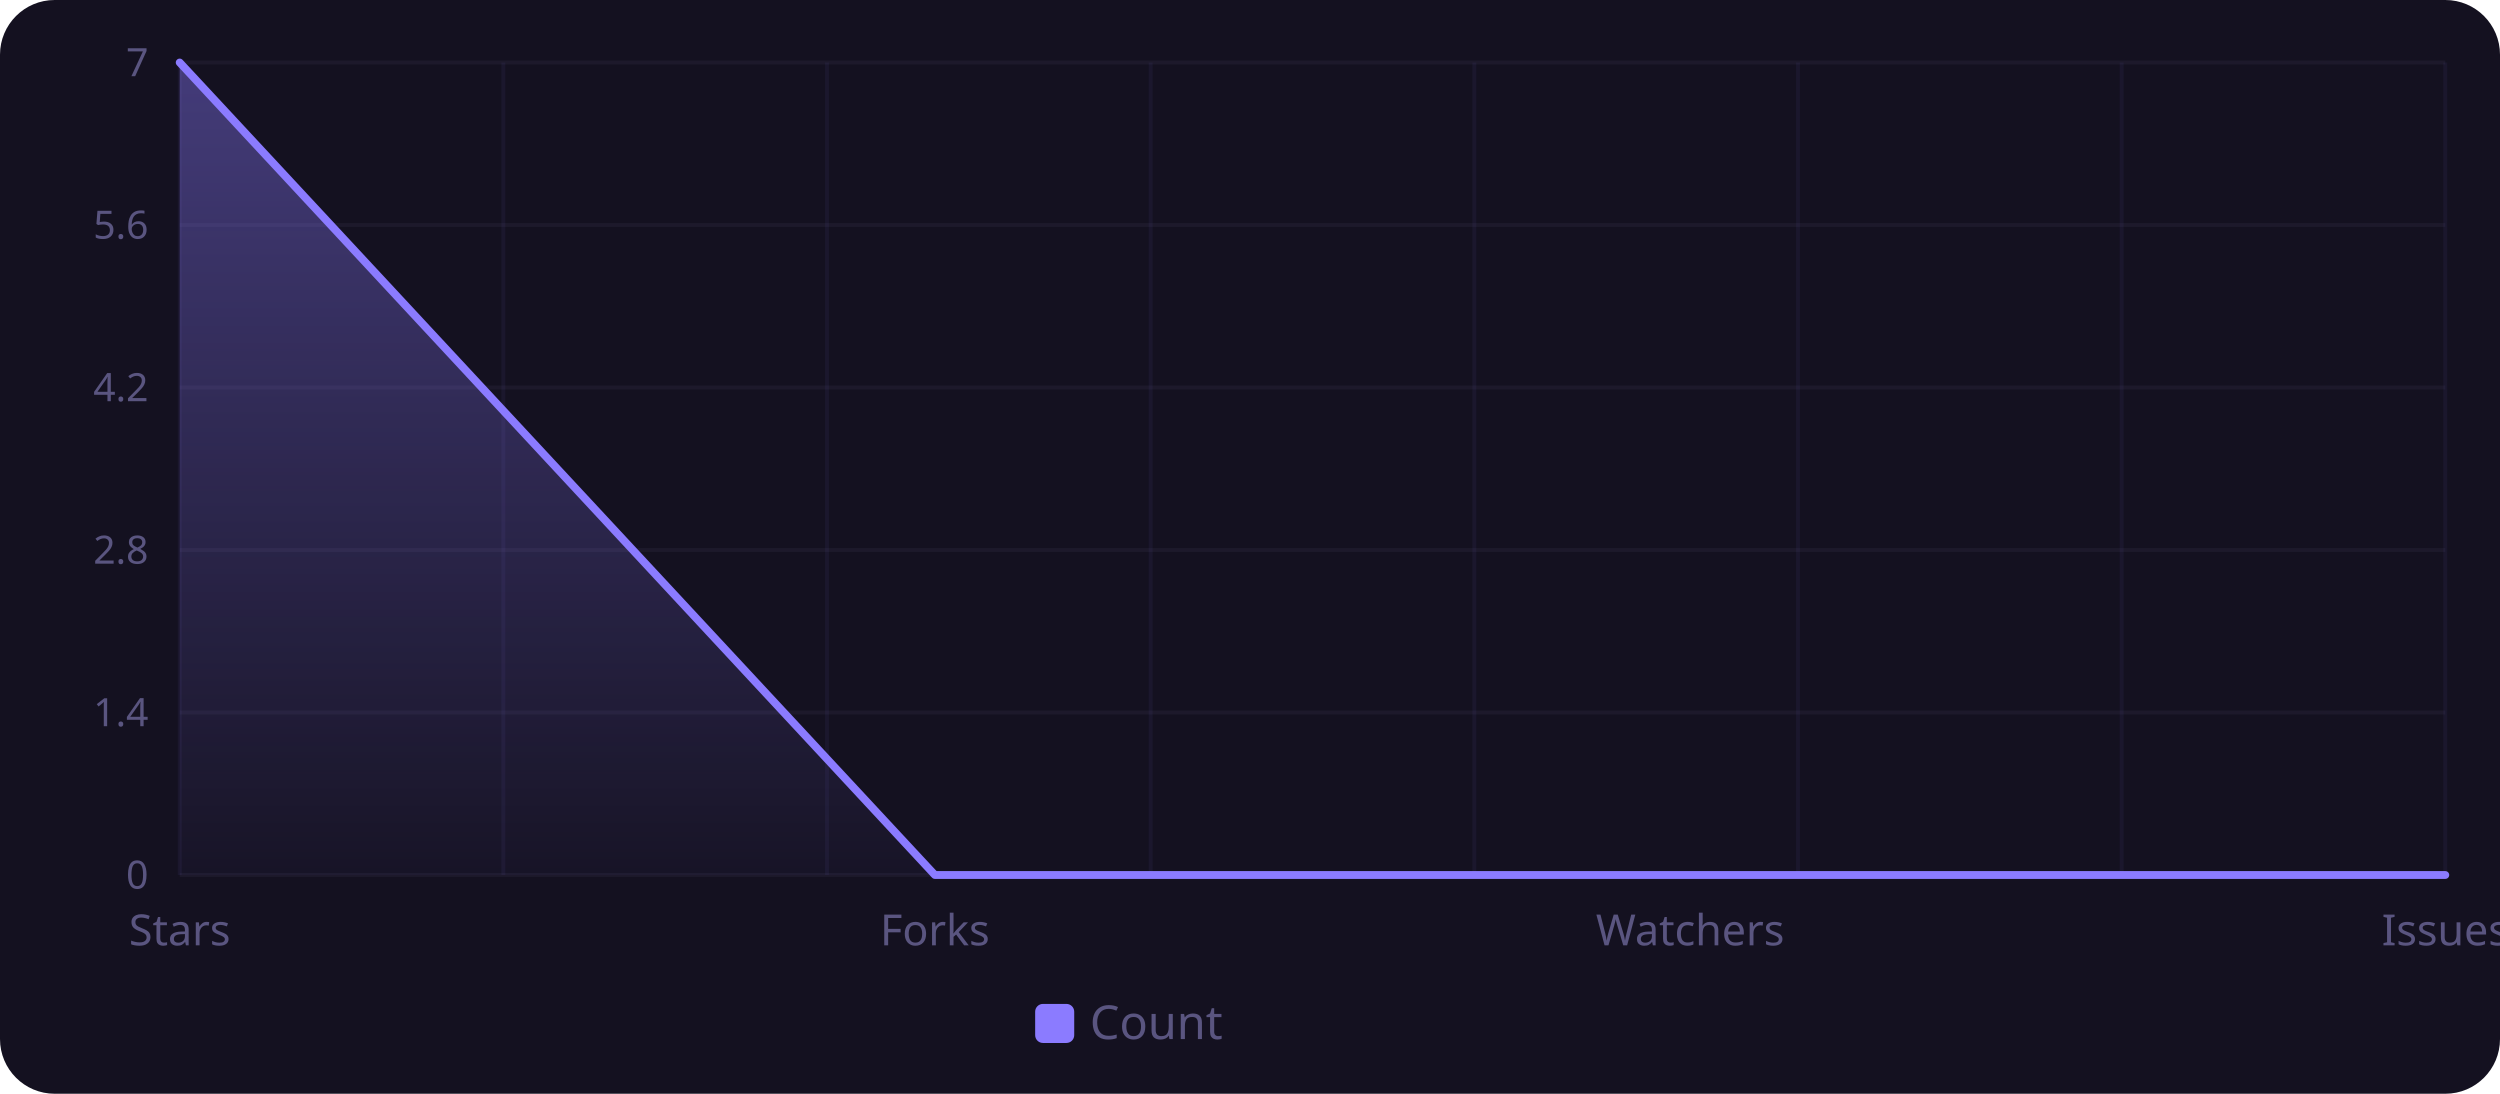
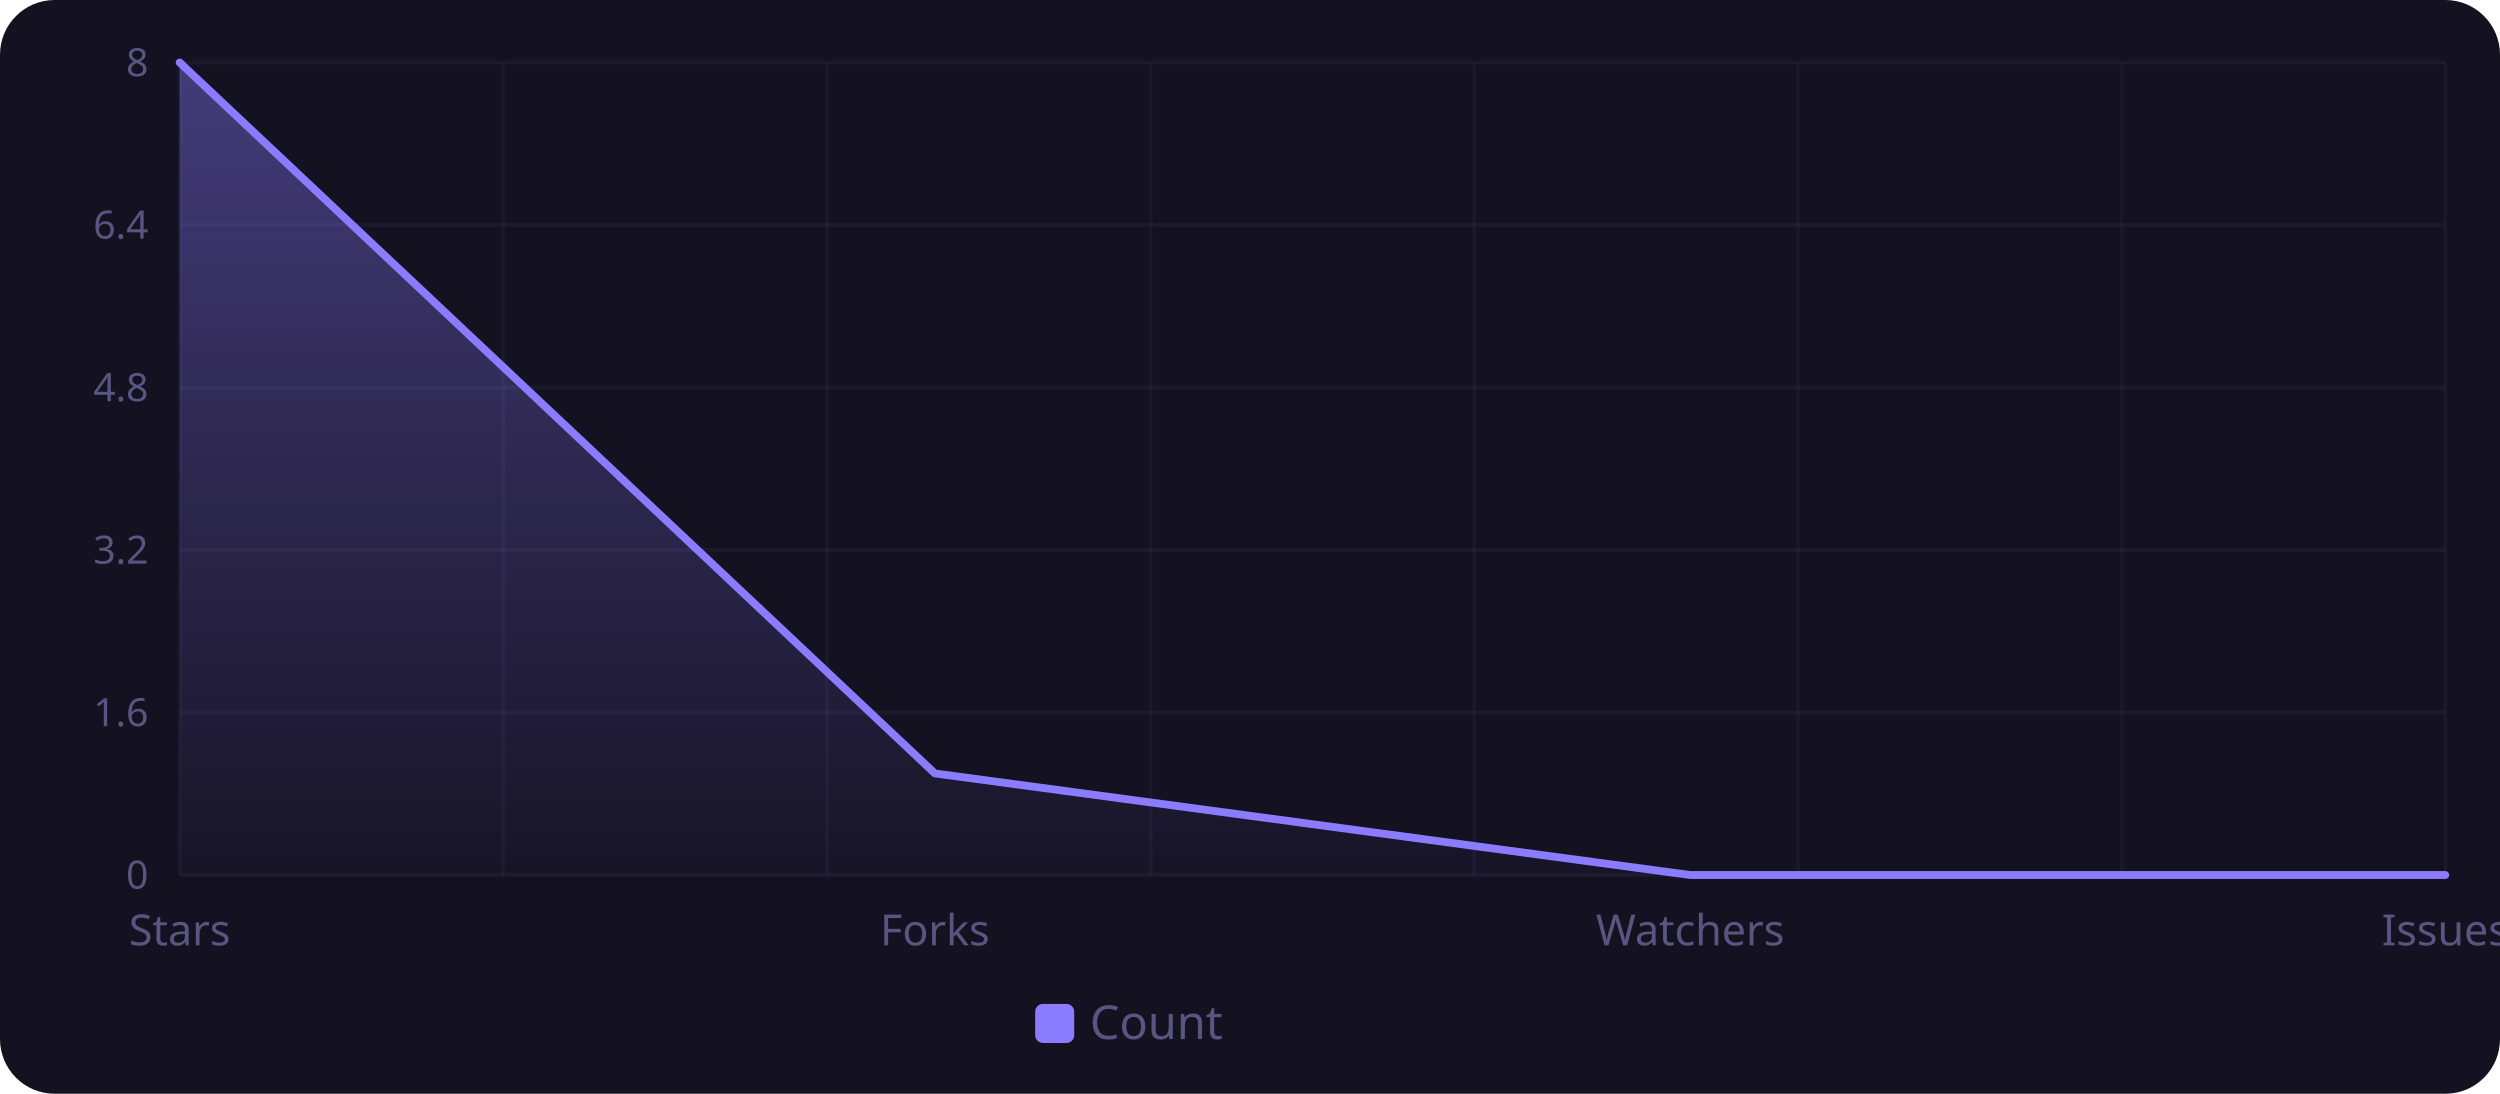
<svg xmlns="http://www.w3.org/2000/svg" width="640" height="280" viewBox="0 0 640 280">
  <rect x="0" y="0" width="640" height="280" rx="14" fill="#141120" />
  <defs>
-     <linearGradient id="pcgrad-1-azop" x1="0" y1="0" x2="0" y2="1">
+     <linearGradient id="pcgrad-1-llpi" x1="0" y1="0" x2="0" y2="1">
      <stop offset="0%" stop-color="#8b7bff" stop-opacity="0.4" />
      <stop offset="100%" stop-color="#8b7bff" stop-opacity="0.03" />
    </linearGradient>
  </defs>
  <line x1="46" y1="16" x2="626" y2="16" stroke="#5a5580" stroke-width="1" opacity="0.12" />
  <line x1="46" y1="57.6" x2="626" y2="57.6" stroke="#5a5580" stroke-width="1" opacity="0.12" />
  <line x1="46" y1="99.2" x2="626" y2="99.2" stroke="#5a5580" stroke-width="1" opacity="0.12" />
  <line x1="46" y1="140.8" x2="626" y2="140.8" stroke="#5a5580" stroke-width="1" opacity="0.12" />
  <line x1="46" y1="182.4" x2="626" y2="182.4" stroke="#5a5580" stroke-width="1" opacity="0.12" />
  <line x1="46" y1="224" x2="626" y2="224" stroke="#5a5580" stroke-width="1" opacity="0.12" />
  <line x1="46" y1="16" x2="46" y2="224" stroke="#4a4490" stroke-width="1" opacity="0.12" />
  <line x1="128.86" y1="16" x2="128.86" y2="224" stroke="#4a4490" stroke-width="1" opacity="0.12" />
  <line x1="211.71" y1="16" x2="211.71" y2="224" stroke="#4a4490" stroke-width="1" opacity="0.12" />
  <line x1="294.57" y1="16" x2="294.57" y2="224" stroke="#4a4490" stroke-width="1" opacity="0.12" />
  <line x1="377.43" y1="16" x2="377.43" y2="224" stroke="#4a4490" stroke-width="1" opacity="0.12" />
  <line x1="460.29" y1="16" x2="460.29" y2="224" stroke="#4a4490" stroke-width="1" opacity="0.12" />
  <line x1="543.14" y1="16" x2="543.14" y2="224" stroke="#4a4490" stroke-width="1" opacity="0.12" />
  <line x1="626" y1="16" x2="626" y2="224" stroke="#4a4490" stroke-width="1" opacity="0.12" />
-   <text x="38" y="19.5" font-size="10" fill="#5a5580" font-family="sans-serif" text-anchor="end">7</text>
-   <text x="38" y="61.1" font-size="10" fill="#5a5580" font-family="sans-serif" text-anchor="end">5.6</text>
-   <text x="38" y="102.7" font-size="10" fill="#5a5580" font-family="sans-serif" text-anchor="end">4.2</text>
-   <text x="38" y="144.3" font-size="10" fill="#5a5580" font-family="sans-serif" text-anchor="end">2.8</text>
-   <text x="38" y="185.9" font-size="10" fill="#5a5580" font-family="sans-serif" text-anchor="end">1.4</text>
+   <text x="38" y="19.5" font-size="10" fill="#5a5580" font-family="sans-serif" text-anchor="end">8</text>
+   <text x="38" y="61.1" font-size="10" fill="#5a5580" font-family="sans-serif" text-anchor="end">6.4</text>
+   <text x="38" y="102.7" font-size="10" fill="#5a5580" font-family="sans-serif" text-anchor="end">4.8</text>
+   <text x="38" y="144.3" font-size="10" fill="#5a5580" font-family="sans-serif" text-anchor="end">3.2</text>
+   <text x="38" y="185.9" font-size="10" fill="#5a5580" font-family="sans-serif" text-anchor="end">1.6</text>
  <text x="38" y="227.5" font-size="10" fill="#5a5580" font-family="sans-serif" text-anchor="end">0</text>
-   <path d="M46,16 L239.33,224 L432.67,224 L626,224 L626,224 L46,224 Z" fill="url(#pcgrad-1-azop)" stroke="none" />
-   <path d="M46,16 L239.33,224 L432.67,224 L626,224" fill="none" stroke="#8b7bff" stroke-width="2" stroke-linejoin="round" stroke-linecap="round" />
+   <path d="M46,16 L239.33,198 L432.67,224 L626,224 L626,224 L46,224 Z" fill="url(#pcgrad-1-llpi)" stroke="none" />
+   <path d="M46,16 L239.33,198 L432.67,224 L626,224" fill="none" stroke="#8b7bff" stroke-width="2" stroke-linejoin="round" stroke-linecap="round" />
  <text x="46" y="242" font-size="11" fill="#5a5580" font-family="sans-serif" text-anchor="middle">Stars</text>
  <text x="239.33" y="242" font-size="11" fill="#5a5580" font-family="sans-serif" text-anchor="middle">Forks</text>
  <text x="432.67" y="242" font-size="11" fill="#5a5580" font-family="sans-serif" text-anchor="middle">Watchers</text>
  <text x="626" y="242" font-size="11" fill="#5a5580" font-family="sans-serif" text-anchor="middle">Issues</text>
  <rect x="265" y="257" width="10" height="10" rx="2" fill="#8b7bff" />
  <text x="279" y="266" font-size="12" fill="#5a5580" font-family="sans-serif">Count</text>
</svg>
